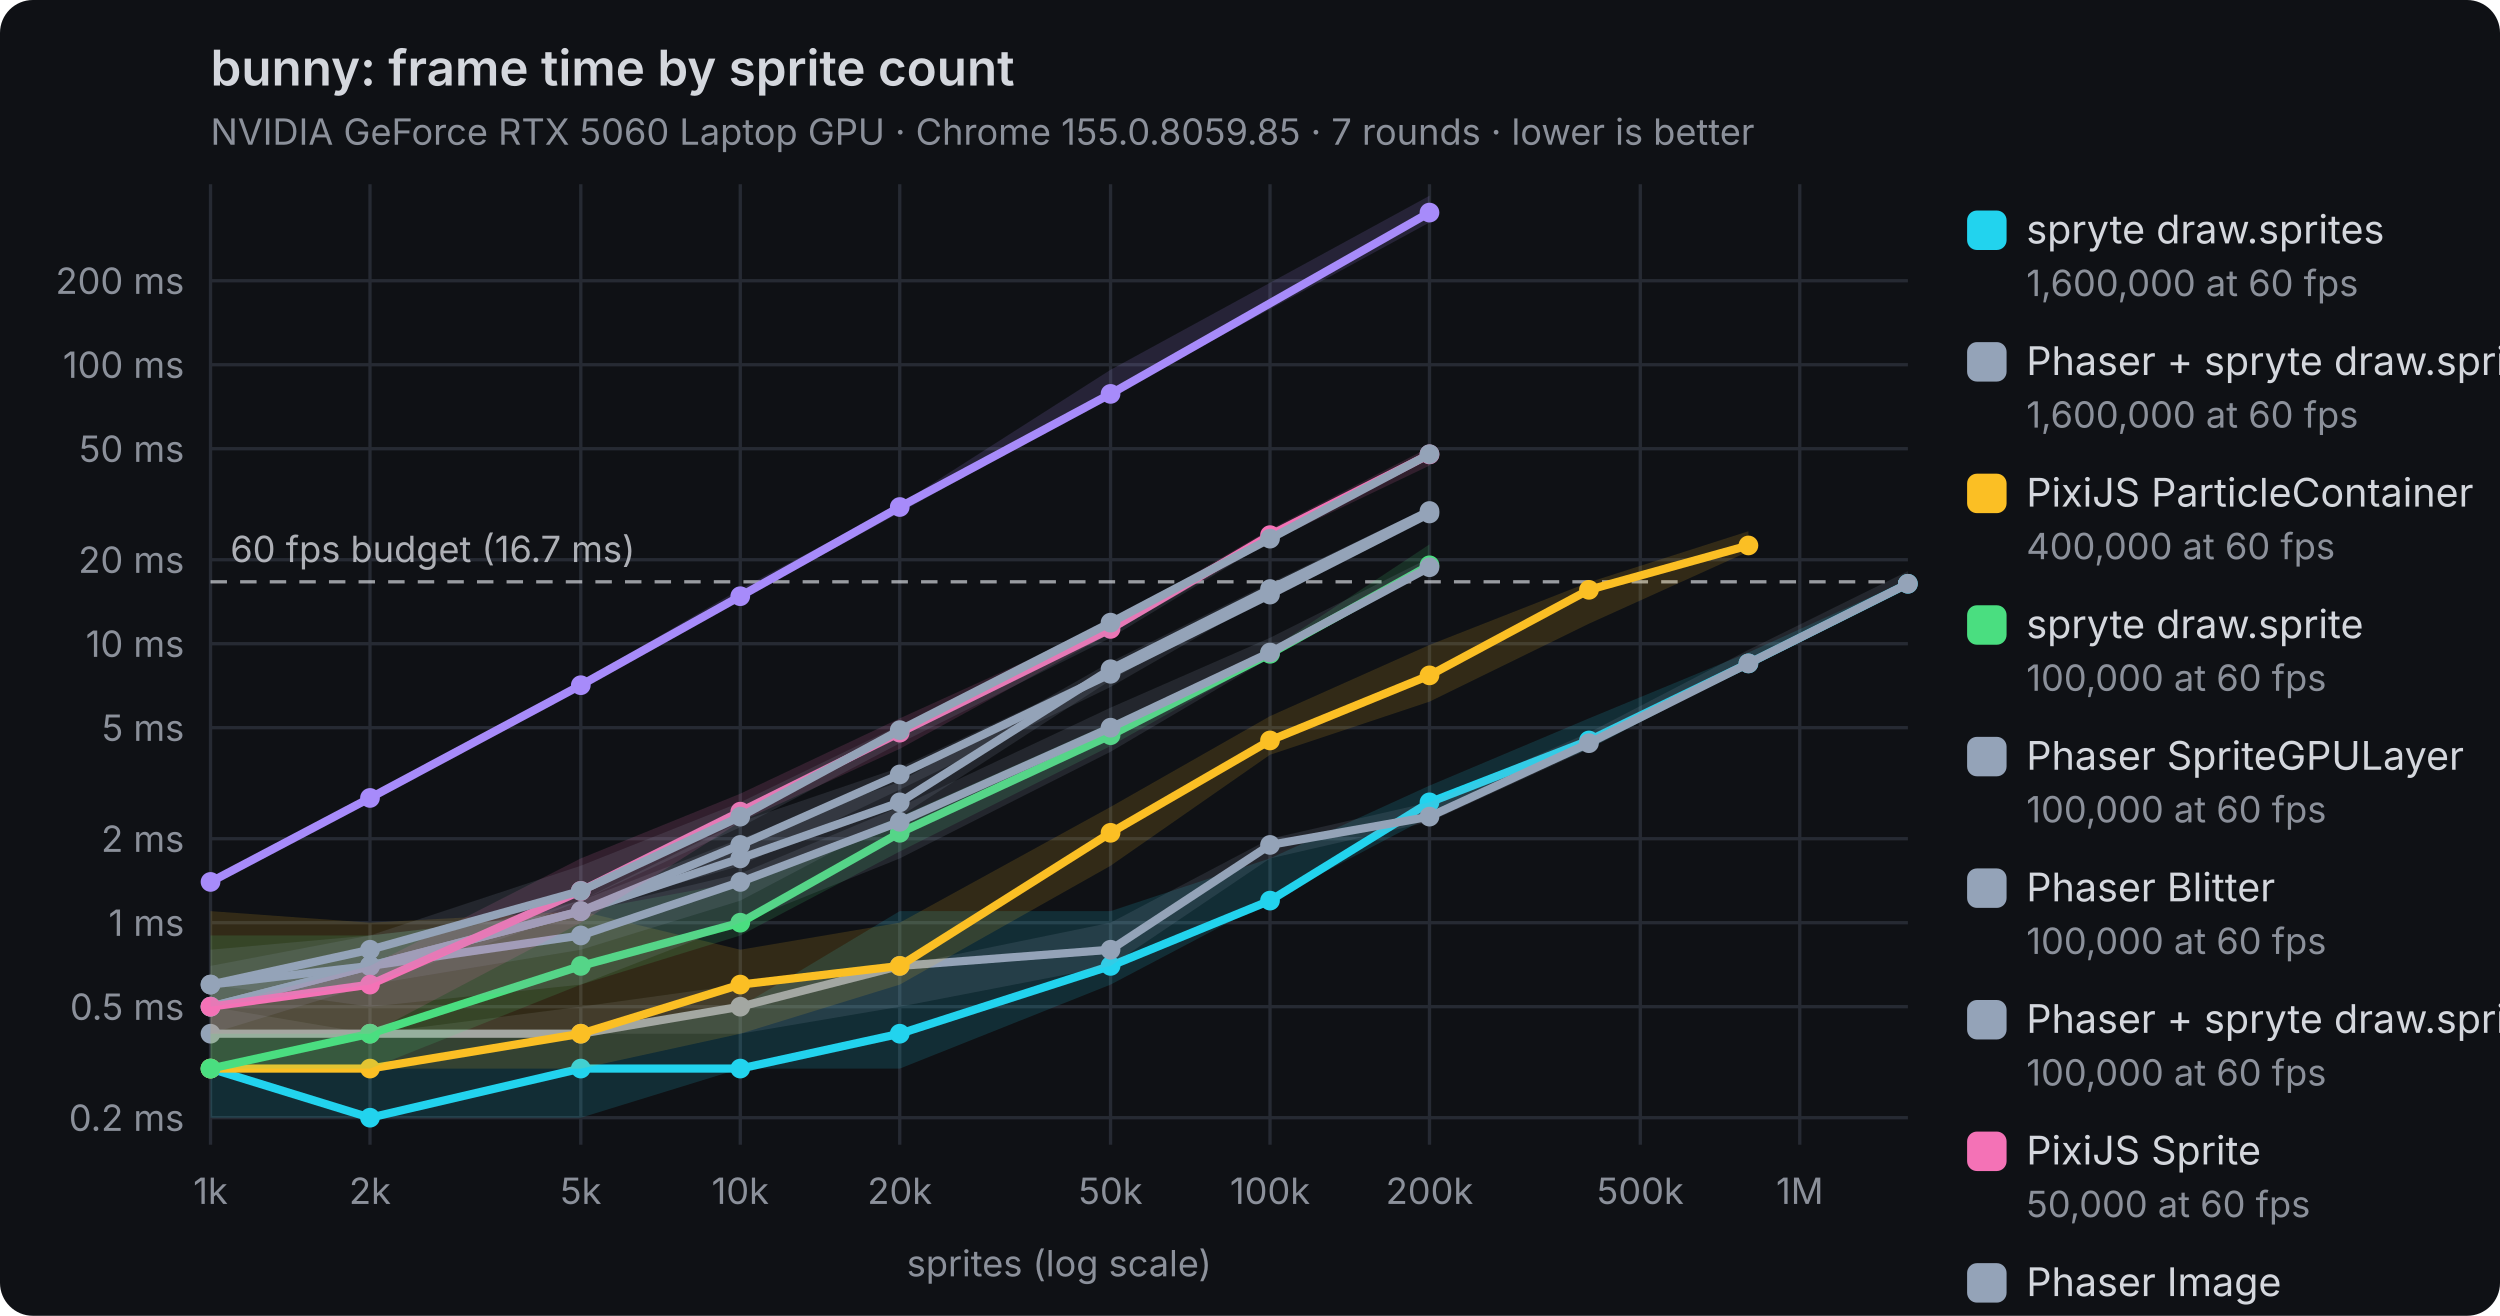
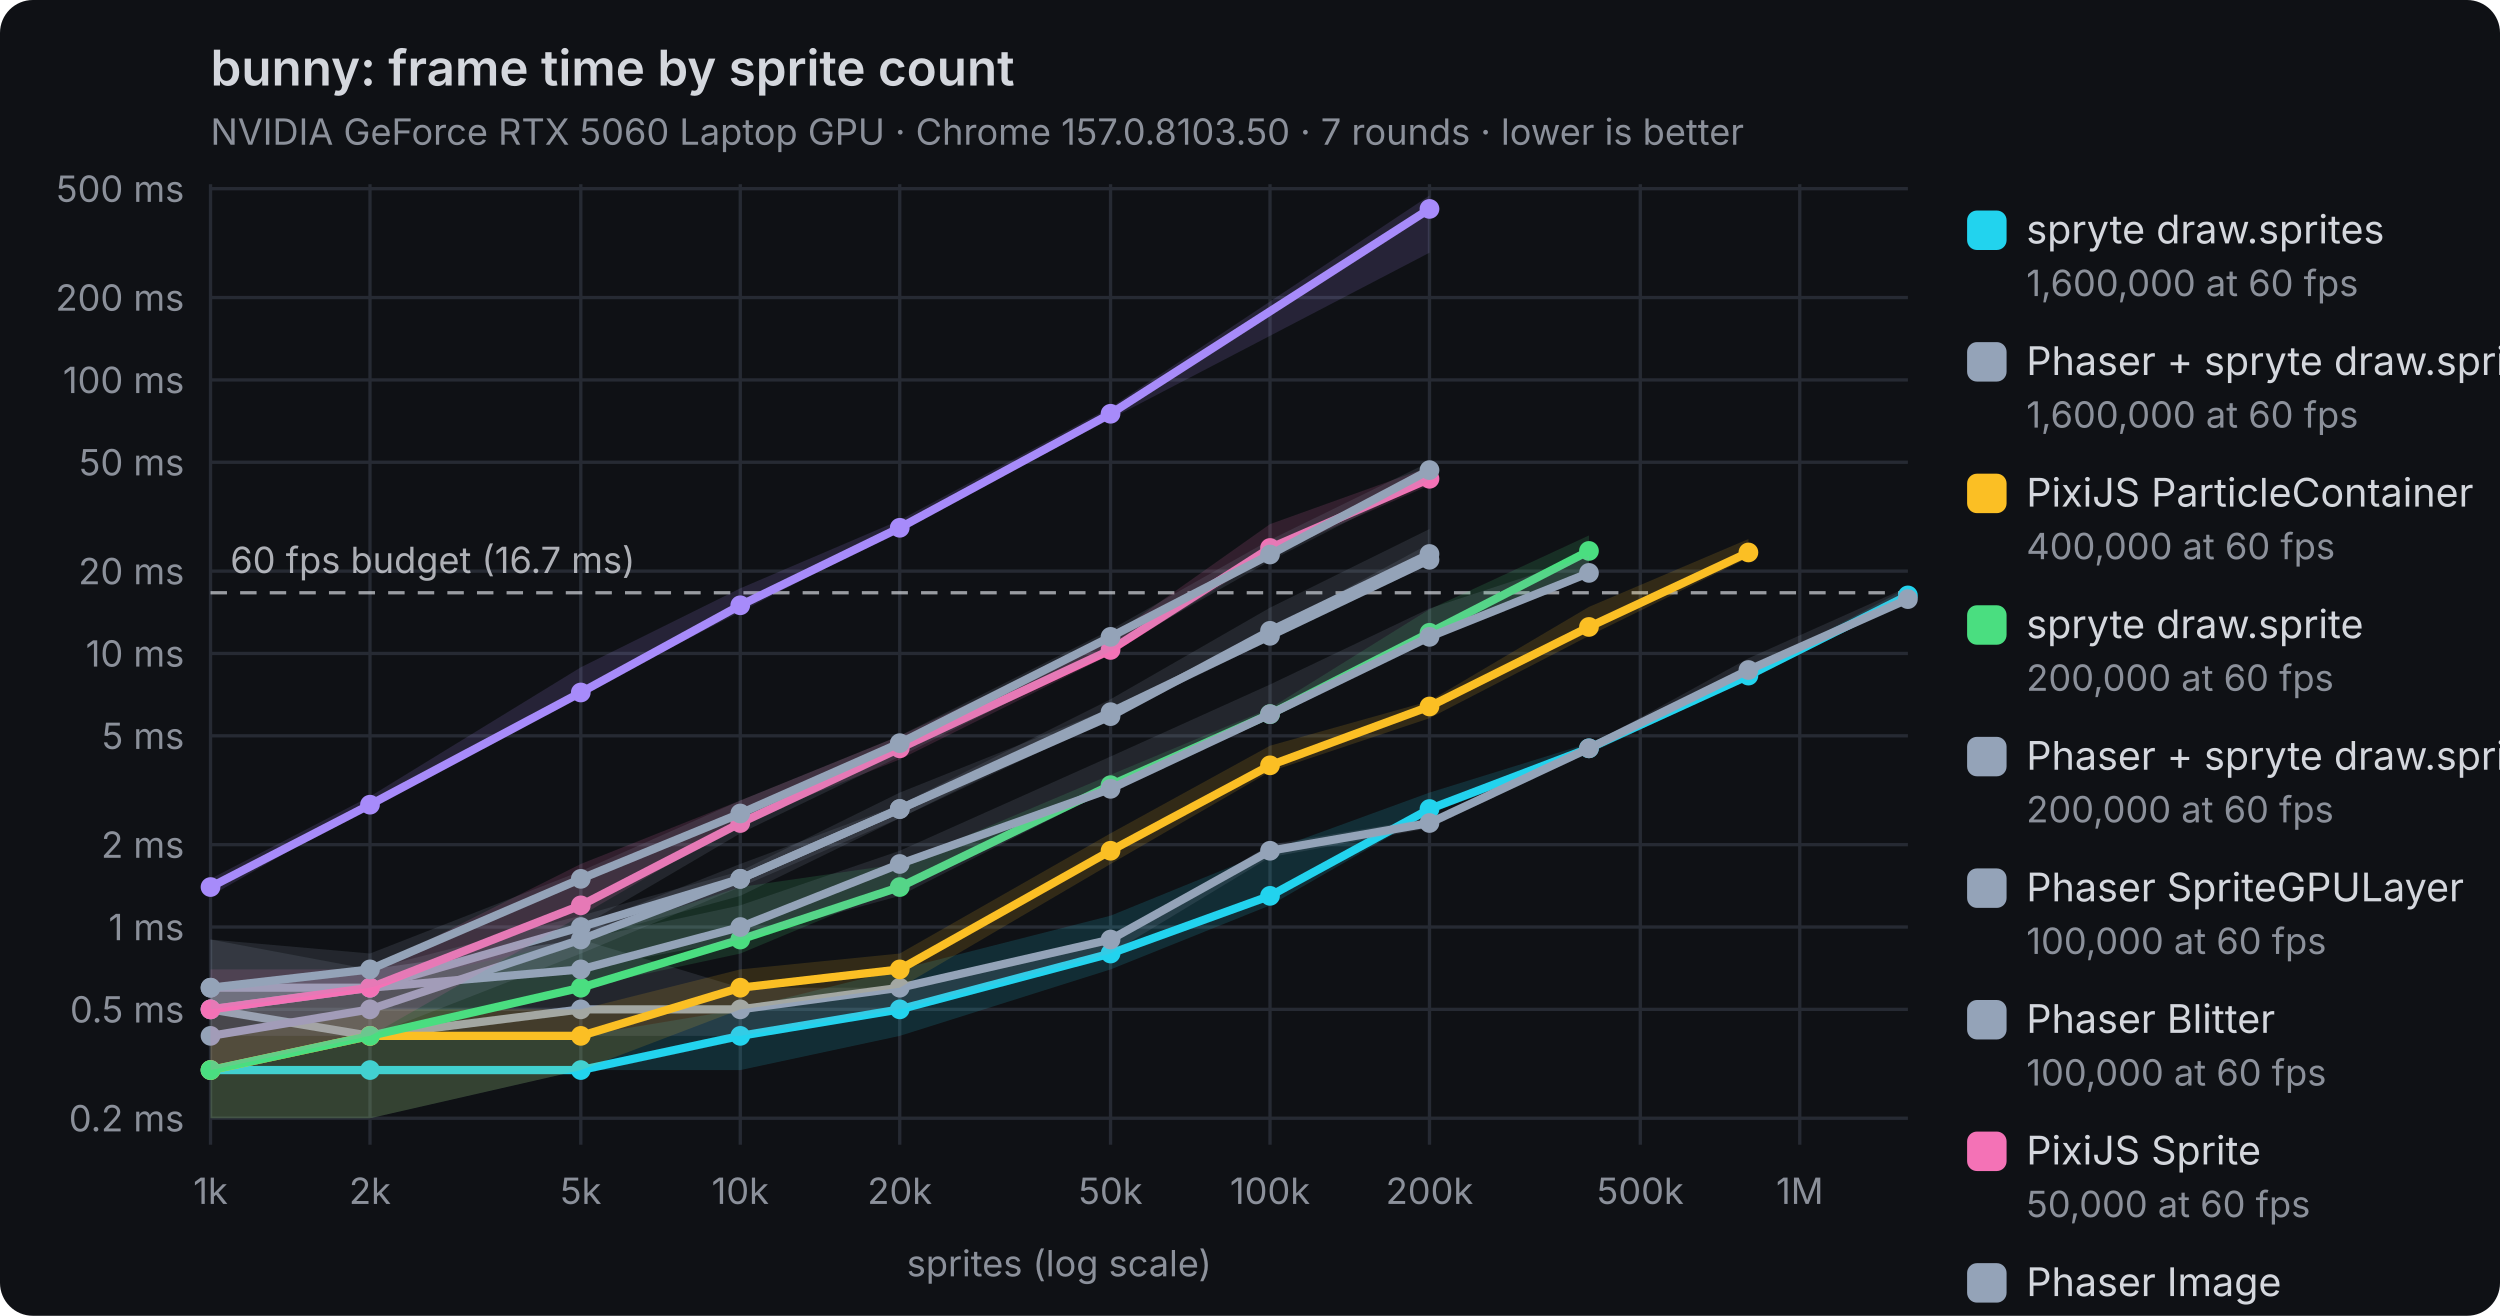
<svg xmlns="http://www.w3.org/2000/svg" viewBox="0 0 760 400" width="760" height="400" font-family="ui-sans-serif, system-ui, -apple-system, Segoe UI, sans-serif" role="img" aria-label="bunny: frame time by count">
  <rect width="760" height="400" rx="10" fill="#0f1115" />
  <text x="64" y="26" fill="#d4d7dd" font-size="15" font-weight="600">bunny: frame time by sprite count</text>
-   <text x="64" y="44" fill="#8b909a" font-size="11">NVIDIA GeForce RTX 5060 Laptop GPU · Chrome 155.0.8059.85 · 7 rounds · lower is better</text>
-   <line x1="64" x2="580" y1="339.781" y2="339.781" stroke="#262a33" />
-   <text x="56" y="343.781" fill="#8b909a" font-size="11" text-anchor="end">0.2 ms</text>
-   <line x1="64" x2="580" y1="306.031" y2="306.031" stroke="#262a33" />
-   <text x="56" y="310.031" fill="#8b909a" font-size="11" text-anchor="end">0.5 ms</text>
-   <line x1="64" x2="580" y1="280.5" y2="280.5" stroke="#262a33" />
-   <text x="56" y="284.5" fill="#8b909a" font-size="11" text-anchor="end">1 ms</text>
-   <line x1="64" x2="580" y1="254.969" y2="254.969" stroke="#262a33" />
-   <text x="56" y="258.969" fill="#8b909a" font-size="11" text-anchor="end">2 ms</text>
-   <line x1="64" x2="580" y1="221.218" y2="221.218" stroke="#262a33" />
-   <text x="56" y="225.218" fill="#8b909a" font-size="11" text-anchor="end">5 ms</text>
-   <line x1="64" x2="580" y1="195.687" y2="195.687" stroke="#262a33" />
-   <text x="56" y="199.687" fill="#8b909a" font-size="11" text-anchor="end">10 ms</text>
-   <line x1="64" x2="580" y1="170.156" y2="170.156" stroke="#262a33" />
-   <text x="56" y="174.156" fill="#8b909a" font-size="11" text-anchor="end">20 ms</text>
-   <line x1="64" x2="580" y1="136.406" y2="136.406" stroke="#262a33" />
-   <text x="56" y="140.406" fill="#8b909a" font-size="11" text-anchor="end">50 ms</text>
-   <line x1="64" x2="580" y1="110.875" y2="110.875" stroke="#262a33" />
-   <text x="56" y="114.875" fill="#8b909a" font-size="11" text-anchor="end">100 ms</text>
-   <line x1="64" x2="580" y1="85.344" y2="85.344" stroke="#262a33" />
-   <text x="56" y="89.344" fill="#8b909a" font-size="11" text-anchor="end">200 ms</text>
+   <text x="64" y="44" fill="#8b909a" font-size="11">NVIDIA GeForce RTX 5060 Laptop GPU · Chrome 157.0.8103.50 · 7 rounds · lower is better</text>
+   <line x1="64" x2="580" y1="339.941" y2="339.941" stroke="#262a33" />
+   <text x="56" y="343.941" fill="#8b909a" font-size="11" text-anchor="end">0.2 ms</text>
+   <line x1="64" x2="580" y1="306.847" y2="306.847" stroke="#262a33" />
+   <text x="56" y="310.847" fill="#8b909a" font-size="11" text-anchor="end">0.5 ms</text>
+   <line x1="64" x2="580" y1="281.813" y2="281.813" stroke="#262a33" />
+   <text x="56" y="285.813" fill="#8b909a" font-size="11" text-anchor="end">1 ms</text>
+   <line x1="64" x2="580" y1="256.779" y2="256.779" stroke="#262a33" />
+   <text x="56" y="260.779" fill="#8b909a" font-size="11" text-anchor="end">2 ms</text>
+   <line x1="64" x2="580" y1="223.685" y2="223.685" stroke="#262a33" />
+   <text x="56" y="227.685" fill="#8b909a" font-size="11" text-anchor="end">5 ms</text>
+   <line x1="64" x2="580" y1="198.651" y2="198.651" stroke="#262a33" />
+   <text x="56" y="202.651" fill="#8b909a" font-size="11" text-anchor="end">10 ms</text>
+   <line x1="64" x2="580" y1="173.617" y2="173.617" stroke="#262a33" />
+   <text x="56" y="177.617" fill="#8b909a" font-size="11" text-anchor="end">20 ms</text>
+   <line x1="64" x2="580" y1="140.523" y2="140.523" stroke="#262a33" />
+   <text x="56" y="144.523" fill="#8b909a" font-size="11" text-anchor="end">50 ms</text>
+   <line x1="64" x2="580" y1="115.489" y2="115.489" stroke="#262a33" />
+   <text x="56" y="119.489" fill="#8b909a" font-size="11" text-anchor="end">100 ms</text>
+   <line x1="64" x2="580" y1="90.454" y2="90.454" stroke="#262a33" />
+   <text x="56" y="94.454" fill="#8b909a" font-size="11" text-anchor="end">200 ms</text>
+   <line x1="64" x2="580" y1="57.361" y2="57.361" stroke="#262a33" />
+   <text x="56" y="61.361" fill="#8b909a" font-size="11" text-anchor="end">500 ms</text>
  <line x1="64" x2="64" y1="56" y2="348" stroke="#262a33" />
  <text x="64" y="366" fill="#8b909a" font-size="11" text-anchor="middle">1k</text>
  <line x1="112.479" x2="112.479" y1="56" y2="348" stroke="#262a33" />
  <text x="112.479" y="366" fill="#8b909a" font-size="11" text-anchor="middle">2k</text>
  <line x1="176.564" x2="176.564" y1="56" y2="348" stroke="#262a33" />
  <text x="176.564" y="366" fill="#8b909a" font-size="11" text-anchor="middle">5k</text>
  <line x1="225.043" x2="225.043" y1="56" y2="348" stroke="#262a33" />
  <text x="225.043" y="366" fill="#8b909a" font-size="11" text-anchor="middle">10k</text>
  <line x1="273.521" x2="273.521" y1="56" y2="348" stroke="#262a33" />
  <text x="273.521" y="366" fill="#8b909a" font-size="11" text-anchor="middle">20k</text>
  <line x1="337.607" x2="337.607" y1="56" y2="348" stroke="#262a33" />
  <text x="337.607" y="366" fill="#8b909a" font-size="11" text-anchor="middle">50k</text>
  <line x1="386.085" x2="386.085" y1="56" y2="348" stroke="#262a33" />
  <text x="386.085" y="366" fill="#8b909a" font-size="11" text-anchor="middle">100k</text>
  <line x1="434.564" x2="434.564" y1="56" y2="348" stroke="#262a33" />
  <text x="434.564" y="366" fill="#8b909a" font-size="11" text-anchor="middle">200k</text>
  <line x1="498.649" x2="498.649" y1="56" y2="348" stroke="#262a33" />
  <text x="498.649" y="366" fill="#8b909a" font-size="11" text-anchor="middle">500k</text>
  <line x1="547.128" x2="547.128" y1="56" y2="348" stroke="#262a33" />
  <text x="547.128" y="366" fill="#8b909a" font-size="11" text-anchor="middle">1M</text>
  <text x="322" y="388" fill="#8b909a" font-size="11" text-anchor="middle">sprites (log scale)</text>
-   <line x1="64" x2="580" y1="176.872" y2="176.872" stroke="#d4d7dd" stroke-dasharray="5 4" opacity="0.7" />
-   <text x="70" y="170.872" fill="#d4d7dd" font-size="11" opacity="0.8">60 fps budget (16.7 ms)</text>
-   <polygon points="64,339.781 112.479,339.781 176.564,339.781 225.043,324.846 273.521,324.846 337.607,299.315 386.085,273.784 434.564,248.253 483.043,227.641 531.521,202.551 580,178.376 580,176.36 531.521,198.36 483.043,218.384 434.564,238.826 386.085,260.955 337.607,276.989 273.521,276.989 225.043,306.031 176.564,314.25 112.479,314.25 64,314.25" fill="#22d3ee" opacity="0.15" />
-   <polyline points="64,324.846 112.479,339.781 176.564,324.846 225.043,324.846 273.521,314.25 337.607,293.637 386.085,273.784 434.564,243.915 483.043,225.099 531.521,201.674 580,177.466" fill="none" stroke="#22d3ee" stroke-width="2.5" stroke-linejoin="round" />
-   <circle cx="64" cy="324.846" r="3" fill="#22d3ee" />
-   <circle cx="112.479" cy="339.781" r="3" fill="#22d3ee" />
-   <circle cx="176.564" cy="324.846" r="3" fill="#22d3ee" />
-   <circle cx="225.043" cy="324.846" r="3" fill="#22d3ee" />
-   <circle cx="273.521" cy="314.25" r="3" fill="#22d3ee" />
-   <circle cx="337.607" cy="293.637" r="3" fill="#22d3ee" />
-   <circle cx="386.085" cy="273.784" r="3" fill="#22d3ee" />
-   <circle cx="434.564" cy="243.915" r="3" fill="#22d3ee" />
-   <circle cx="483.043" cy="225.099" r="3" fill="#22d3ee" />
-   <circle cx="531.521" cy="201.674" r="3" fill="#22d3ee" />
-   <circle cx="580" cy="177.466" r="3" fill="#22d3ee" />
-   <polygon points="64,314.25 112.479,314.25 176.564,314.25 225.043,314.25 273.521,306.031 337.607,293.637 386.085,260.955 434.564,249.821 483.043,227.641 531.521,202.11 580,177.918 580,173.63 531.521,197.577 483.043,222.722 434.564,243.915 386.085,254.969 337.607,280.5 273.521,293.637 225.043,299.315 176.564,306.031 112.479,314.25 64,306.031" fill="#94a3b8" opacity="0.15" />
-   <polyline points="64,314.25 112.479,314.25 176.564,314.25 225.043,306.031 273.521,293.637 337.607,288.719 386.085,256.858 434.564,248.253 483.043,225.927 531.521,201.674 580,177.466" fill="none" stroke="#94a3b8" stroke-width="2.5" stroke-linejoin="round" />
-   <circle cx="64" cy="314.25" r="3" fill="#94a3b8" />
-   <circle cx="112.479" cy="314.25" r="3" fill="#94a3b8" />
-   <circle cx="176.564" cy="314.25" r="3" fill="#94a3b8" />
-   <circle cx="225.043" cy="306.031" r="3" fill="#94a3b8" />
-   <circle cx="273.521" cy="293.637" r="3" fill="#94a3b8" />
-   <circle cx="337.607" cy="288.719" r="3" fill="#94a3b8" />
-   <circle cx="386.085" cy="256.858" r="3" fill="#94a3b8" />
-   <circle cx="434.564" cy="248.253" r="3" fill="#94a3b8" />
-   <circle cx="483.043" cy="225.927" r="3" fill="#94a3b8" />
-   <circle cx="531.521" cy="201.674" r="3" fill="#94a3b8" />
-   <circle cx="580" cy="177.466" r="3" fill="#94a3b8" />
-   <polygon points="64,324.846 112.479,324.846 176.564,324.846 225.043,314.25 273.521,299.315 337.607,263.188 386.085,229.438 434.564,213.295 483.043,189.591 531.521,167.664 531.521,161.498 483.043,177.02 434.564,196.058 386.085,217.708 337.607,245.305 273.521,280.5 225.043,288.719 176.564,276.989 112.479,280.5 64,276.989" fill="#fbbf24" opacity="0.15" />
-   <polyline points="64,324.846 112.479,324.846 176.564,314.25 225.043,299.315 273.521,293.637 337.607,253.172 386.085,225.099 434.564,205.314 483.043,179.308 531.521,165.818" fill="none" stroke="#fbbf24" stroke-width="2.5" stroke-linejoin="round" />
-   <circle cx="64" cy="324.846" r="3" fill="#fbbf24" />
-   <circle cx="112.479" cy="324.846" r="3" fill="#fbbf24" />
-   <circle cx="176.564" cy="314.25" r="3" fill="#fbbf24" />
-   <circle cx="225.043" cy="299.315" r="3" fill="#fbbf24" />
-   <circle cx="273.521" cy="293.637" r="3" fill="#fbbf24" />
-   <circle cx="337.607" cy="253.172" r="3" fill="#fbbf24" />
-   <circle cx="386.085" cy="225.099" r="3" fill="#fbbf24" />
-   <circle cx="434.564" cy="205.314" r="3" fill="#fbbf24" />
-   <circle cx="483.043" cy="179.308" r="3" fill="#fbbf24" />
-   <circle cx="531.521" cy="165.818" r="3" fill="#fbbf24" />
-   <polygon points="64,324.846 112.479,324.846 176.564,299.315 225.043,284.38 273.521,258.849 337.607,226.774 386.085,199.568 434.564,173.428 434.564,165.492 386.085,197.577 337.607,219.774 273.521,248.253 225.043,268.106 176.564,276.989 112.479,284.38 64,284.38" fill="#4ade80" opacity="0.15" />
-   <polyline points="64,324.846 112.479,314.25 176.564,293.637 225.043,280.5 273.521,253.172 337.607,223.498 386.085,198.759 434.564,171.852" fill="none" stroke="#4ade80" stroke-width="2.5" stroke-linejoin="round" />
-   <circle cx="64" cy="324.846" r="3" fill="#4ade80" />
-   <circle cx="112.479" cy="314.25" r="3" fill="#4ade80" />
-   <circle cx="176.564" cy="293.637" r="3" fill="#4ade80" />
-   <circle cx="225.043" cy="280.5" r="3" fill="#4ade80" />
-   <circle cx="273.521" cy="253.172" r="3" fill="#4ade80" />
-   <circle cx="337.607" cy="223.498" r="3" fill="#4ade80" />
-   <circle cx="386.085" cy="198.759" r="3" fill="#4ade80" />
-   <circle cx="434.564" cy="171.852" r="3" fill="#4ade80" />
-   <polygon points="64,306.031 112.479,299.315 176.564,288.719 225.043,273.784 273.521,248.253 337.607,206.778 386.085,179.545 434.564,156.091 434.564,154.014 386.085,177.242 337.607,201.243 273.521,237.657 225.043,254.969 176.564,273.784 112.479,288.719 64,299.315" fill="#94a3b8" opacity="0.15" />
-   <polyline points="64,306.031 112.479,293.637 176.564,276.989 225.043,260.955 273.521,243.915 337.607,203.449 386.085,179.073 434.564,155.345" fill="none" stroke="#94a3b8" stroke-width="2.5" stroke-linejoin="round" />
-   <circle cx="64" cy="306.031" r="3" fill="#94a3b8" />
-   <circle cx="112.479" cy="293.637" r="3" fill="#94a3b8" />
-   <circle cx="176.564" cy="276.989" r="3" fill="#94a3b8" />
-   <circle cx="225.043" cy="260.955" r="3" fill="#94a3b8" />
-   <circle cx="273.521" cy="243.915" r="3" fill="#94a3b8" />
-   <circle cx="337.607" cy="203.449" r="3" fill="#94a3b8" />
-   <circle cx="386.085" cy="179.073" r="3" fill="#94a3b8" />
-   <circle cx="434.564" cy="155.345" r="3" fill="#94a3b8" />
-   <polygon points="64,314.25 112.479,299.315 176.564,276.989 225.043,263.188 273.521,240.034 337.607,208.825 386.085,180.999 434.564,156.598 434.564,155.099 386.085,179.308 337.607,203.449 273.521,233.318 225.043,249.821 176.564,273.784 112.479,293.637 64,299.315" fill="#94a3b8" opacity="0.15" />
-   <polyline points="64,306.031 112.479,293.637 176.564,276.989 225.043,256.858 273.521,235.424 337.607,204.839 386.085,180.753 434.564,156.091" fill="none" stroke="#94a3b8" stroke-width="2.5" stroke-linejoin="round" />
-   <circle cx="64" cy="306.031" r="3" fill="#94a3b8" />
-   <circle cx="112.479" cy="293.637" r="3" fill="#94a3b8" />
-   <circle cx="176.564" cy="276.989" r="3" fill="#94a3b8" />
-   <circle cx="225.043" cy="256.858" r="3" fill="#94a3b8" />
-   <circle cx="273.521" cy="235.424" r="3" fill="#94a3b8" />
-   <circle cx="337.607" cy="204.839" r="3" fill="#94a3b8" />
-   <circle cx="386.085" cy="180.753" r="3" fill="#94a3b8" />
-   <circle cx="434.564" cy="156.091" r="3" fill="#94a3b8" />
-   <polygon points="64,299.315 112.479,306.031 176.564,299.315 225.043,280.5 273.521,260.955 337.607,228.528 386.085,199.98 434.564,172.829 434.564,169.608 386.085,193.89 337.607,215.122 273.521,245.305 225.043,265.565 176.564,276.989 112.479,284.38 64,288.719" fill="#94a3b8" opacity="0.15" />
-   <polyline points="64,299.315 112.479,293.637 176.564,284.38 225.043,268.106 273.521,249.821 337.607,221.218 386.085,198.36 434.564,172.436" fill="none" stroke="#94a3b8" stroke-width="2.5" stroke-linejoin="round" />
-   <circle cx="64" cy="299.315" r="3" fill="#94a3b8" />
-   <circle cx="112.479" cy="293.637" r="3" fill="#94a3b8" />
-   <circle cx="176.564" cy="284.38" r="3" fill="#94a3b8" />
-   <circle cx="225.043" cy="268.106" r="3" fill="#94a3b8" />
-   <circle cx="273.521" cy="249.821" r="3" fill="#94a3b8" />
-   <circle cx="337.607" cy="221.218" r="3" fill="#94a3b8" />
-   <circle cx="386.085" cy="198.36" r="3" fill="#94a3b8" />
-   <circle cx="434.564" cy="172.436" r="3" fill="#94a3b8" />
-   <polygon points="64,314.25 112.479,314.25 176.564,280.5 225.043,249.821 273.521,227.641 337.607,192.513 386.085,164.69 434.564,141.536 434.564,135.967 386.085,160.92 337.607,189.28 273.521,218.384 225.043,241.283 176.564,260.955 112.479,293.637 64,306.031" fill="#f472b6" opacity="0.15" />
-   <polyline points="64,306.031 112.479,299.315 176.564,270.836 225.043,246.749 273.521,222.722 337.607,191.186 386.085,162.681 434.564,138.141" fill="none" stroke="#f472b6" stroke-width="2.5" stroke-linejoin="round" />
-   <circle cx="64" cy="306.031" r="3" fill="#f472b6" />
-   <circle cx="112.479" cy="299.315" r="3" fill="#f472b6" />
-   <circle cx="176.564" cy="270.836" r="3" fill="#f472b6" />
-   <circle cx="225.043" cy="246.749" r="3" fill="#f472b6" />
-   <circle cx="273.521" cy="222.722" r="3" fill="#f472b6" />
-   <circle cx="337.607" cy="191.186" r="3" fill="#f472b6" />
-   <circle cx="386.085" cy="162.681" r="3" fill="#f472b6" />
-   <circle cx="434.564" cy="138.141" r="3" fill="#f472b6" />
-   <polygon points="64,306.031 112.479,299.315 176.564,273.784 225.043,251.458 273.521,225.927 337.607,193.89 386.085,164.531 434.564,138.529 434.564,136.926 386.085,162.531 337.607,188.363 273.521,220.489 225.043,243.915 176.564,263.188 112.479,284.38 64,293.637" fill="#94a3b8" opacity="0.15" />
-   <polyline points="64,299.315 112.479,288.719 176.564,270.836 225.043,248.253 273.521,221.963 337.607,189.28 386.085,163.749 434.564,138.064" fill="none" stroke="#94a3b8" stroke-width="2.5" stroke-linejoin="round" />
-   <circle cx="64" cy="299.315" r="3" fill="#94a3b8" />
-   <circle cx="112.479" cy="288.719" r="3" fill="#94a3b8" />
-   <circle cx="176.564" cy="270.836" r="3" fill="#94a3b8" />
-   <circle cx="225.043" cy="248.253" r="3" fill="#94a3b8" />
-   <circle cx="273.521" cy="221.963" r="3" fill="#94a3b8" />
-   <circle cx="337.607" cy="189.28" r="3" fill="#94a3b8" />
-   <circle cx="386.085" cy="163.749" r="3" fill="#94a3b8" />
-   <circle cx="434.564" cy="138.064" r="3" fill="#94a3b8" />
-   <polygon points="64,268.106 112.479,243.915 176.564,208.825 225.043,182.256 273.521,155.841 337.607,120.311 434.564,67.62 434.564,59.511 337.607,112.417 273.521,153.308 225.043,179.073 176.564,207.279 112.479,241.283 64,268.106" fill="#a78bfa" opacity="0.15" />
-   <polyline points="64,268.106 112.479,242.575 176.564,208.303 225.043,181.247 273.521,154.133 337.607,119.745 434.564,64.627" fill="none" stroke="#a78bfa" stroke-width="2.5" stroke-linejoin="round" />
-   <circle cx="64" cy="268.106" r="3" fill="#a78bfa" />
-   <circle cx="112.479" cy="242.575" r="3" fill="#a78bfa" />
-   <circle cx="176.564" cy="208.303" r="3" fill="#a78bfa" />
-   <circle cx="225.043" cy="181.247" r="3" fill="#a78bfa" />
-   <circle cx="273.521" cy="154.133" r="3" fill="#a78bfa" />
-   <circle cx="337.607" cy="119.745" r="3" fill="#a78bfa" />
-   <circle cx="434.564" cy="64.627" r="3" fill="#a78bfa" />
+   <line x1="64" x2="580" y1="180.201" y2="180.201" stroke="#d4d7dd" stroke-dasharray="5 4" opacity="0.7" />
+   <text x="70" y="174.201" fill="#d4d7dd" font-size="11" opacity="0.8">60 fps budget (16.7 ms)</text>
+   <polygon points="64,339.941 112.479,339.941 176.564,325.297 225.043,325.297 273.521,314.906 337.607,294.695 386.085,275.228 434.564,247.303 483.043,229.132 531.521,206.261 580,182.822 580,178.646 531.521,204.521 483.043,225.92 434.564,240.95 386.085,258.631 337.607,278.371 273.521,294.695 225.043,306.847 176.564,314.906 112.479,314.906 64,325.297" fill="#22d3ee" opacity="0.15" />
+   <polyline points="64,325.297 112.479,325.297 176.564,325.297 225.043,314.906 273.521,306.847 337.607,289.872 386.085,272.337 434.564,245.94 483.043,227.49 531.521,205.38 580,181.005" fill="none" stroke="#22d3ee" stroke-width="2.5" stroke-linejoin="round" />
+   <circle cx="64" cy="325.297" r="3" fill="#22d3ee" />
+   <circle cx="112.479" cy="325.297" r="3" fill="#22d3ee" />
+   <circle cx="176.564" cy="325.297" r="3" fill="#22d3ee" />
+   <circle cx="225.043" cy="314.906" r="3" fill="#22d3ee" />
+   <circle cx="273.521" cy="306.847" r="3" fill="#22d3ee" />
+   <circle cx="337.607" cy="289.872" r="3" fill="#22d3ee" />
+   <circle cx="386.085" cy="272.337" r="3" fill="#22d3ee" />
+   <circle cx="434.564" cy="245.94" r="3" fill="#22d3ee" />
+   <circle cx="483.043" cy="227.49" r="3" fill="#22d3ee" />
+   <circle cx="531.521" cy="205.38" r="3" fill="#22d3ee" />
+   <circle cx="580" cy="181.005" r="3" fill="#22d3ee" />
+   <polygon points="64,306.847 112.479,314.906 176.564,314.906 225.043,314.906 273.521,306.847 337.607,289.872 386.085,260.584 434.564,251.731 483.043,228.302 531.521,204.948 580,182.822 580,178.439 531.521,200.125 483.043,226.697 434.564,248.719 386.085,256.779 337.607,285.618 273.521,300.262 225.043,300.262 176.564,285.618 112.479,294.695 64,300.262" fill="#94a3b8" opacity="0.15" />
+   <polyline points="64,306.847 112.479,314.906 176.564,306.847 225.043,306.847 273.521,300.262 337.607,285.618 386.085,258.631 434.564,250.194 483.043,227.49 531.521,203.681 580,182.13" fill="none" stroke="#94a3b8" stroke-width="2.5" stroke-linejoin="round" />
+   <circle cx="64" cy="306.847" r="3" fill="#94a3b8" />
+   <circle cx="112.479" cy="314.906" r="3" fill="#94a3b8" />
+   <circle cx="176.564" cy="306.847" r="3" fill="#94a3b8" />
+   <circle cx="225.043" cy="306.847" r="3" fill="#94a3b8" />
+   <circle cx="273.521" cy="300.262" r="3" fill="#94a3b8" />
+   <circle cx="337.607" cy="285.618" r="3" fill="#94a3b8" />
+   <circle cx="386.085" cy="258.631" r="3" fill="#94a3b8" />
+   <circle cx="434.564" cy="250.194" r="3" fill="#94a3b8" />
+   <circle cx="483.043" cy="227.49" r="3" fill="#94a3b8" />
+   <circle cx="531.521" cy="203.681" r="3" fill="#94a3b8" />
+   <circle cx="580" cy="182.13" r="3" fill="#94a3b8" />
+   <polygon points="64,339.941 112.479,339.941 176.564,325.297 225.043,306.847 273.521,300.262 337.607,262.648 386.085,234.56 434.564,218.325 483.043,193.29 531.521,169.523 531.521,163.864 483.043,184.492 434.564,213.115 386.085,226.697 337.607,253.336 273.521,289.872 225.043,294.695 176.564,306.847 112.479,306.847 64,314.906" fill="#fbbf24" opacity="0.15" />
+   <polyline points="64,325.297 112.479,314.906 176.564,314.906 225.043,300.262 273.521,294.695 337.607,258.631 386.085,232.659 434.564,214.769 483.043,190.592 531.521,167.946" fill="none" stroke="#fbbf24" stroke-width="2.5" stroke-linejoin="round" />
+   <circle cx="64" cy="325.297" r="3" fill="#fbbf24" />
+   <circle cx="112.479" cy="314.906" r="3" fill="#fbbf24" />
+   <circle cx="176.564" cy="314.906" r="3" fill="#fbbf24" />
+   <circle cx="225.043" cy="300.262" r="3" fill="#fbbf24" />
+   <circle cx="273.521" cy="294.695" r="3" fill="#fbbf24" />
+   <circle cx="337.607" cy="258.631" r="3" fill="#fbbf24" />
+   <circle cx="386.085" cy="232.659" r="3" fill="#fbbf24" />
+   <circle cx="434.564" cy="214.769" r="3" fill="#fbbf24" />
+   <circle cx="483.043" cy="190.592" r="3" fill="#fbbf24" />
+   <circle cx="531.521" cy="167.946" r="3" fill="#fbbf24" />
+   <polygon points="64,325.297 112.479,314.906 176.564,300.262 225.043,289.872 273.521,269.661 337.607,238.692 386.085,217.707 434.564,193.603 483.043,173.257 483.043,162.778 434.564,185.231 386.085,215.338 337.607,235.55 273.521,262.648 225.043,269.661 176.564,285.618 112.479,300.262 64,300.262" fill="#4ade80" opacity="0.15" />
+   <polyline points="64,325.297 112.479,314.906 176.564,300.262 225.043,285.618 273.521,269.661 337.607,238.692 386.085,217.1 434.564,192.368 483.043,167.486" fill="none" stroke="#4ade80" stroke-width="2.5" stroke-linejoin="round" />
+   <circle cx="64" cy="325.297" r="3" fill="#4ade80" />
+   <circle cx="112.479" cy="314.906" r="3" fill="#4ade80" />
+   <circle cx="176.564" cy="300.262" r="3" fill="#4ade80" />
+   <circle cx="225.043" cy="285.618" r="3" fill="#4ade80" />
+   <circle cx="273.521" cy="269.661" r="3" fill="#4ade80" />
+   <circle cx="337.607" cy="238.692" r="3" fill="#4ade80" />
+   <circle cx="386.085" cy="217.1" r="3" fill="#4ade80" />
+   <circle cx="434.564" cy="192.368" r="3" fill="#4ade80" />
+   <circle cx="483.043" cy="167.486" r="3" fill="#4ade80" />
+   <polygon points="64,306.847 112.479,300.262 176.564,294.695 225.043,285.618 273.521,272.337 337.607,239.804 386.085,218.325 434.564,194.558 483.043,174.531 483.043,169.043 434.564,184.983 386.085,208.091 337.607,229.982 273.521,258.631 225.043,275.228 176.564,285.618 112.479,294.695 64,300.262" fill="#94a3b8" opacity="0.15" />
+   <polyline points="64,306.847 112.479,300.262 176.564,294.695 225.043,281.813 273.521,262.648 337.607,239.804 386.085,217.1 434.564,193.603 483.043,174.162" fill="none" stroke="#94a3b8" stroke-width="2.5" stroke-linejoin="round" />
+   <circle cx="64" cy="306.847" r="3" fill="#94a3b8" />
+   <circle cx="112.479" cy="300.262" r="3" fill="#94a3b8" />
+   <circle cx="176.564" cy="294.695" r="3" fill="#94a3b8" />
+   <circle cx="225.043" cy="281.813" r="3" fill="#94a3b8" />
+   <circle cx="273.521" cy="262.648" r="3" fill="#94a3b8" />
+   <circle cx="337.607" cy="239.804" r="3" fill="#94a3b8" />
+   <circle cx="386.085" cy="217.1" r="3" fill="#94a3b8" />
+   <circle cx="434.564" cy="193.603" r="3" fill="#94a3b8" />
+   <circle cx="483.043" cy="174.162" r="3" fill="#94a3b8" />
+   <polygon points="64,306.847 112.479,300.262 176.564,285.618 225.043,272.337 273.521,248.719 337.607,217.1 386.085,194.237 434.564,171.512 434.564,165.27 386.085,191.469 337.607,215.338 273.521,240.95 225.043,264.838 176.564,278.371 112.479,294.695 64,285.618" fill="#94a3b8" opacity="0.15" />
+   <polyline points="64,300.262 112.479,300.262 176.564,281.813 225.043,267.169 273.521,245.94 337.607,216.503 386.085,193.29 434.564,170.174" fill="none" stroke="#94a3b8" stroke-width="2.5" stroke-linejoin="round" />
+   <circle cx="64" cy="300.262" r="3" fill="#94a3b8" />
+   <circle cx="112.479" cy="300.262" r="3" fill="#94a3b8" />
+   <circle cx="176.564" cy="281.813" r="3" fill="#94a3b8" />
+   <circle cx="225.043" cy="267.169" r="3" fill="#94a3b8" />
+   <circle cx="273.521" cy="245.94" r="3" fill="#94a3b8" />
+   <circle cx="337.607" cy="216.503" r="3" fill="#94a3b8" />
+   <circle cx="386.085" cy="193.29" r="3" fill="#94a3b8" />
+   <circle cx="434.564" cy="170.174" r="3" fill="#94a3b8" />
+   <polygon points="64,314.906 112.479,314.906 176.564,289.872 225.043,269.661 273.521,248.719 337.607,218.325 386.085,194.558 434.564,170.837 434.564,160.825 386.085,184.736 337.607,212.58 273.521,244.626 225.043,262.648 176.564,281.813 112.479,300.262 64,300.262" fill="#94a3b8" opacity="0.15" />
+   <polyline points="64,314.906 112.479,306.847 176.564,285.618 225.043,267.169 273.521,245.94 337.607,217.707 386.085,191.766 434.564,168.412" fill="none" stroke="#94a3b8" stroke-width="2.5" stroke-linejoin="round" />
+   <circle cx="64" cy="314.906" r="3" fill="#94a3b8" />
+   <circle cx="112.479" cy="306.847" r="3" fill="#94a3b8" />
+   <circle cx="176.564" cy="285.618" r="3" fill="#94a3b8" />
+   <circle cx="225.043" cy="267.169" r="3" fill="#94a3b8" />
+   <circle cx="273.521" cy="245.94" r="3" fill="#94a3b8" />
+   <circle cx="337.607" cy="217.707" r="3" fill="#94a3b8" />
+   <circle cx="386.085" cy="191.766" r="3" fill="#94a3b8" />
+   <circle cx="434.564" cy="168.412" r="3" fill="#94a3b8" />
+   <polygon points="64,325.297 112.479,314.906 176.564,278.371 225.043,250.194 273.521,230.853 337.607,199.014 386.085,168.726 434.564,147.515 434.564,141.922 386.085,159.335 337.607,193.603 273.521,223.685 225.043,243.359 176.564,262.648 112.479,294.695 64,294.695" fill="#f472b6" opacity="0.15" />
+   <polyline points="64,306.847 112.479,300.262 176.564,275.228 225.043,250.194 273.521,227.49 337.607,197.583 386.085,166.583 434.564,145.553" fill="none" stroke="#f472b6" stroke-width="2.5" stroke-linejoin="round" />
+   <circle cx="64" cy="306.847" r="3" fill="#f472b6" />
+   <circle cx="112.479" cy="300.262" r="3" fill="#f472b6" />
+   <circle cx="176.564" cy="275.228" r="3" fill="#f472b6" />
+   <circle cx="225.043" cy="250.194" r="3" fill="#f472b6" />
+   <circle cx="273.521" cy="227.49" r="3" fill="#f472b6" />
+   <circle cx="337.607" cy="197.583" r="3" fill="#f472b6" />
+   <circle cx="386.085" cy="166.583" r="3" fill="#f472b6" />
+   <circle cx="434.564" cy="145.553" r="3" fill="#f472b6" />
+   <polygon points="64,306.847 112.479,300.262 176.564,281.813 225.043,253.336 273.521,229.982 337.607,197.936 386.085,170.504 434.564,145.803 434.564,140.451 386.085,164.141 337.607,191.469 273.521,223.685 225.043,243.359 176.564,264.838 112.479,289.872 64,285.618" fill="#94a3b8" opacity="0.15" />
+   <polyline points="64,300.262 112.479,294.695 176.564,267.169 225.043,247.303 273.521,225.92 337.607,193.603 386.085,168.569 434.564,142.912" fill="none" stroke="#94a3b8" stroke-width="2.5" stroke-linejoin="round" />
+   <circle cx="64" cy="300.262" r="3" fill="#94a3b8" />
+   <circle cx="112.479" cy="294.695" r="3" fill="#94a3b8" />
+   <circle cx="176.564" cy="267.169" r="3" fill="#94a3b8" />
+   <circle cx="225.043" cy="247.303" r="3" fill="#94a3b8" />
+   <circle cx="273.521" cy="225.92" r="3" fill="#94a3b8" />
+   <circle cx="337.607" cy="193.603" r="3" fill="#94a3b8" />
+   <circle cx="386.085" cy="168.569" r="3" fill="#94a3b8" />
+   <circle cx="434.564" cy="142.912" r="3" fill="#94a3b8" />
+   <polygon points="64,272.337 112.479,244.626 176.564,211.021 225.043,185.986 273.521,161.079 337.607,127.353 434.564,76.811 434.564,59.442 337.607,123.865 273.521,158.139 225.043,178.854 176.564,202.86 112.479,242.135 64,267.169" fill="#a78bfa" opacity="0.15" />
+   <polyline points="64,269.661 112.479,244.626 176.564,210.515 225.043,184.007 273.521,160.447 337.607,125.783 434.564,63.512" fill="none" stroke="#a78bfa" stroke-width="2.5" stroke-linejoin="round" />
+   <circle cx="64" cy="269.661" r="3" fill="#a78bfa" />
+   <circle cx="112.479" cy="244.626" r="3" fill="#a78bfa" />
+   <circle cx="176.564" cy="210.515" r="3" fill="#a78bfa" />
+   <circle cx="225.043" cy="184.007" r="3" fill="#a78bfa" />
+   <circle cx="273.521" cy="160.447" r="3" fill="#a78bfa" />
+   <circle cx="337.607" cy="125.783" r="3" fill="#a78bfa" />
+   <circle cx="434.564" cy="63.512" r="3" fill="#a78bfa" />
  <rect x="598" y="64" width="12" height="12" rx="3" fill="#22d3ee" />
  <text x="616" y="74" fill="#d4d7dd" font-size="12">spryte draw.sprites</text>
  <text x="616" y="90" fill="#8b909a" font-size="11">1,600,000 at 60 fps</text>
  <rect x="598" y="104" width="12" height="12" rx="3" fill="#94a3b8" />
  <text x="616" y="114" fill="#d4d7dd" font-size="12">Phaser + spryte draw.sprites</text>
  <text x="616" y="130" fill="#8b909a" font-size="11">1,600,000 at 60 fps</text>
  <rect x="598" y="144" width="12" height="12" rx="3" fill="#fbbf24" />
  <text x="616" y="154" fill="#d4d7dd" font-size="12">PixiJS ParticleContainer</text>
  <text x="616" y="170" fill="#8b909a" font-size="11">400,000 at 60 fps</text>
  <rect x="598" y="184" width="12" height="12" rx="3" fill="#4ade80" />
  <text x="616" y="194" fill="#d4d7dd" font-size="12">spryte draw.sprite</text>
-   <text x="616" y="210" fill="#8b909a" font-size="11">100,000 at 60 fps</text>
+   <text x="616" y="210" fill="#8b909a" font-size="11">200,000 at 60 fps</text>
  <rect x="598" y="224" width="12" height="12" rx="3" fill="#94a3b8" />
-   <text x="616" y="234" fill="#d4d7dd" font-size="12">Phaser SpriteGPULayer</text>
-   <text x="616" y="250" fill="#8b909a" font-size="11">100,000 at 60 fps</text>
+   <text x="616" y="234" fill="#d4d7dd" font-size="12">Phaser + spryte draw.sprite</text>
+   <text x="616" y="250" fill="#8b909a" font-size="11">200,000 at 60 fps</text>
  <rect x="598" y="264" width="12" height="12" rx="3" fill="#94a3b8" />
-   <text x="616" y="274" fill="#d4d7dd" font-size="12">Phaser Blitter</text>
+   <text x="616" y="274" fill="#d4d7dd" font-size="12">Phaser SpriteGPULayer</text>
  <text x="616" y="290" fill="#8b909a" font-size="11">100,000 at 60 fps</text>
  <rect x="598" y="304" width="12" height="12" rx="3" fill="#94a3b8" />
-   <text x="616" y="314" fill="#d4d7dd" font-size="12">Phaser + spryte draw.sprite</text>
+   <text x="616" y="314" fill="#d4d7dd" font-size="12">Phaser Blitter</text>
  <text x="616" y="330" fill="#8b909a" font-size="11">100,000 at 60 fps</text>
  <rect x="598" y="344" width="12" height="12" rx="3" fill="#f472b6" />
  <text x="616" y="354" fill="#d4d7dd" font-size="12">PixiJS Sprite</text>
  <text x="616" y="370" fill="#8b909a" font-size="11">50,000 at 60 fps</text>
  <rect x="598" y="384" width="12" height="12" rx="3" fill="#94a3b8" />
  <text x="616" y="394" fill="#d4d7dd" font-size="12">Phaser Image</text>
  <text x="616" y="410" fill="#8b909a" font-size="11">50,000 at 60 fps</text>
  <rect x="598" y="424" width="12" height="12" rx="3" fill="#a78bfa" />
  <text x="616" y="434" fill="#d4d7dd" font-size="12">Canvas 2D drawImage</text>
  <text x="616" y="450" fill="#8b909a" font-size="11">10,000 at 60 fps</text>
</svg>
